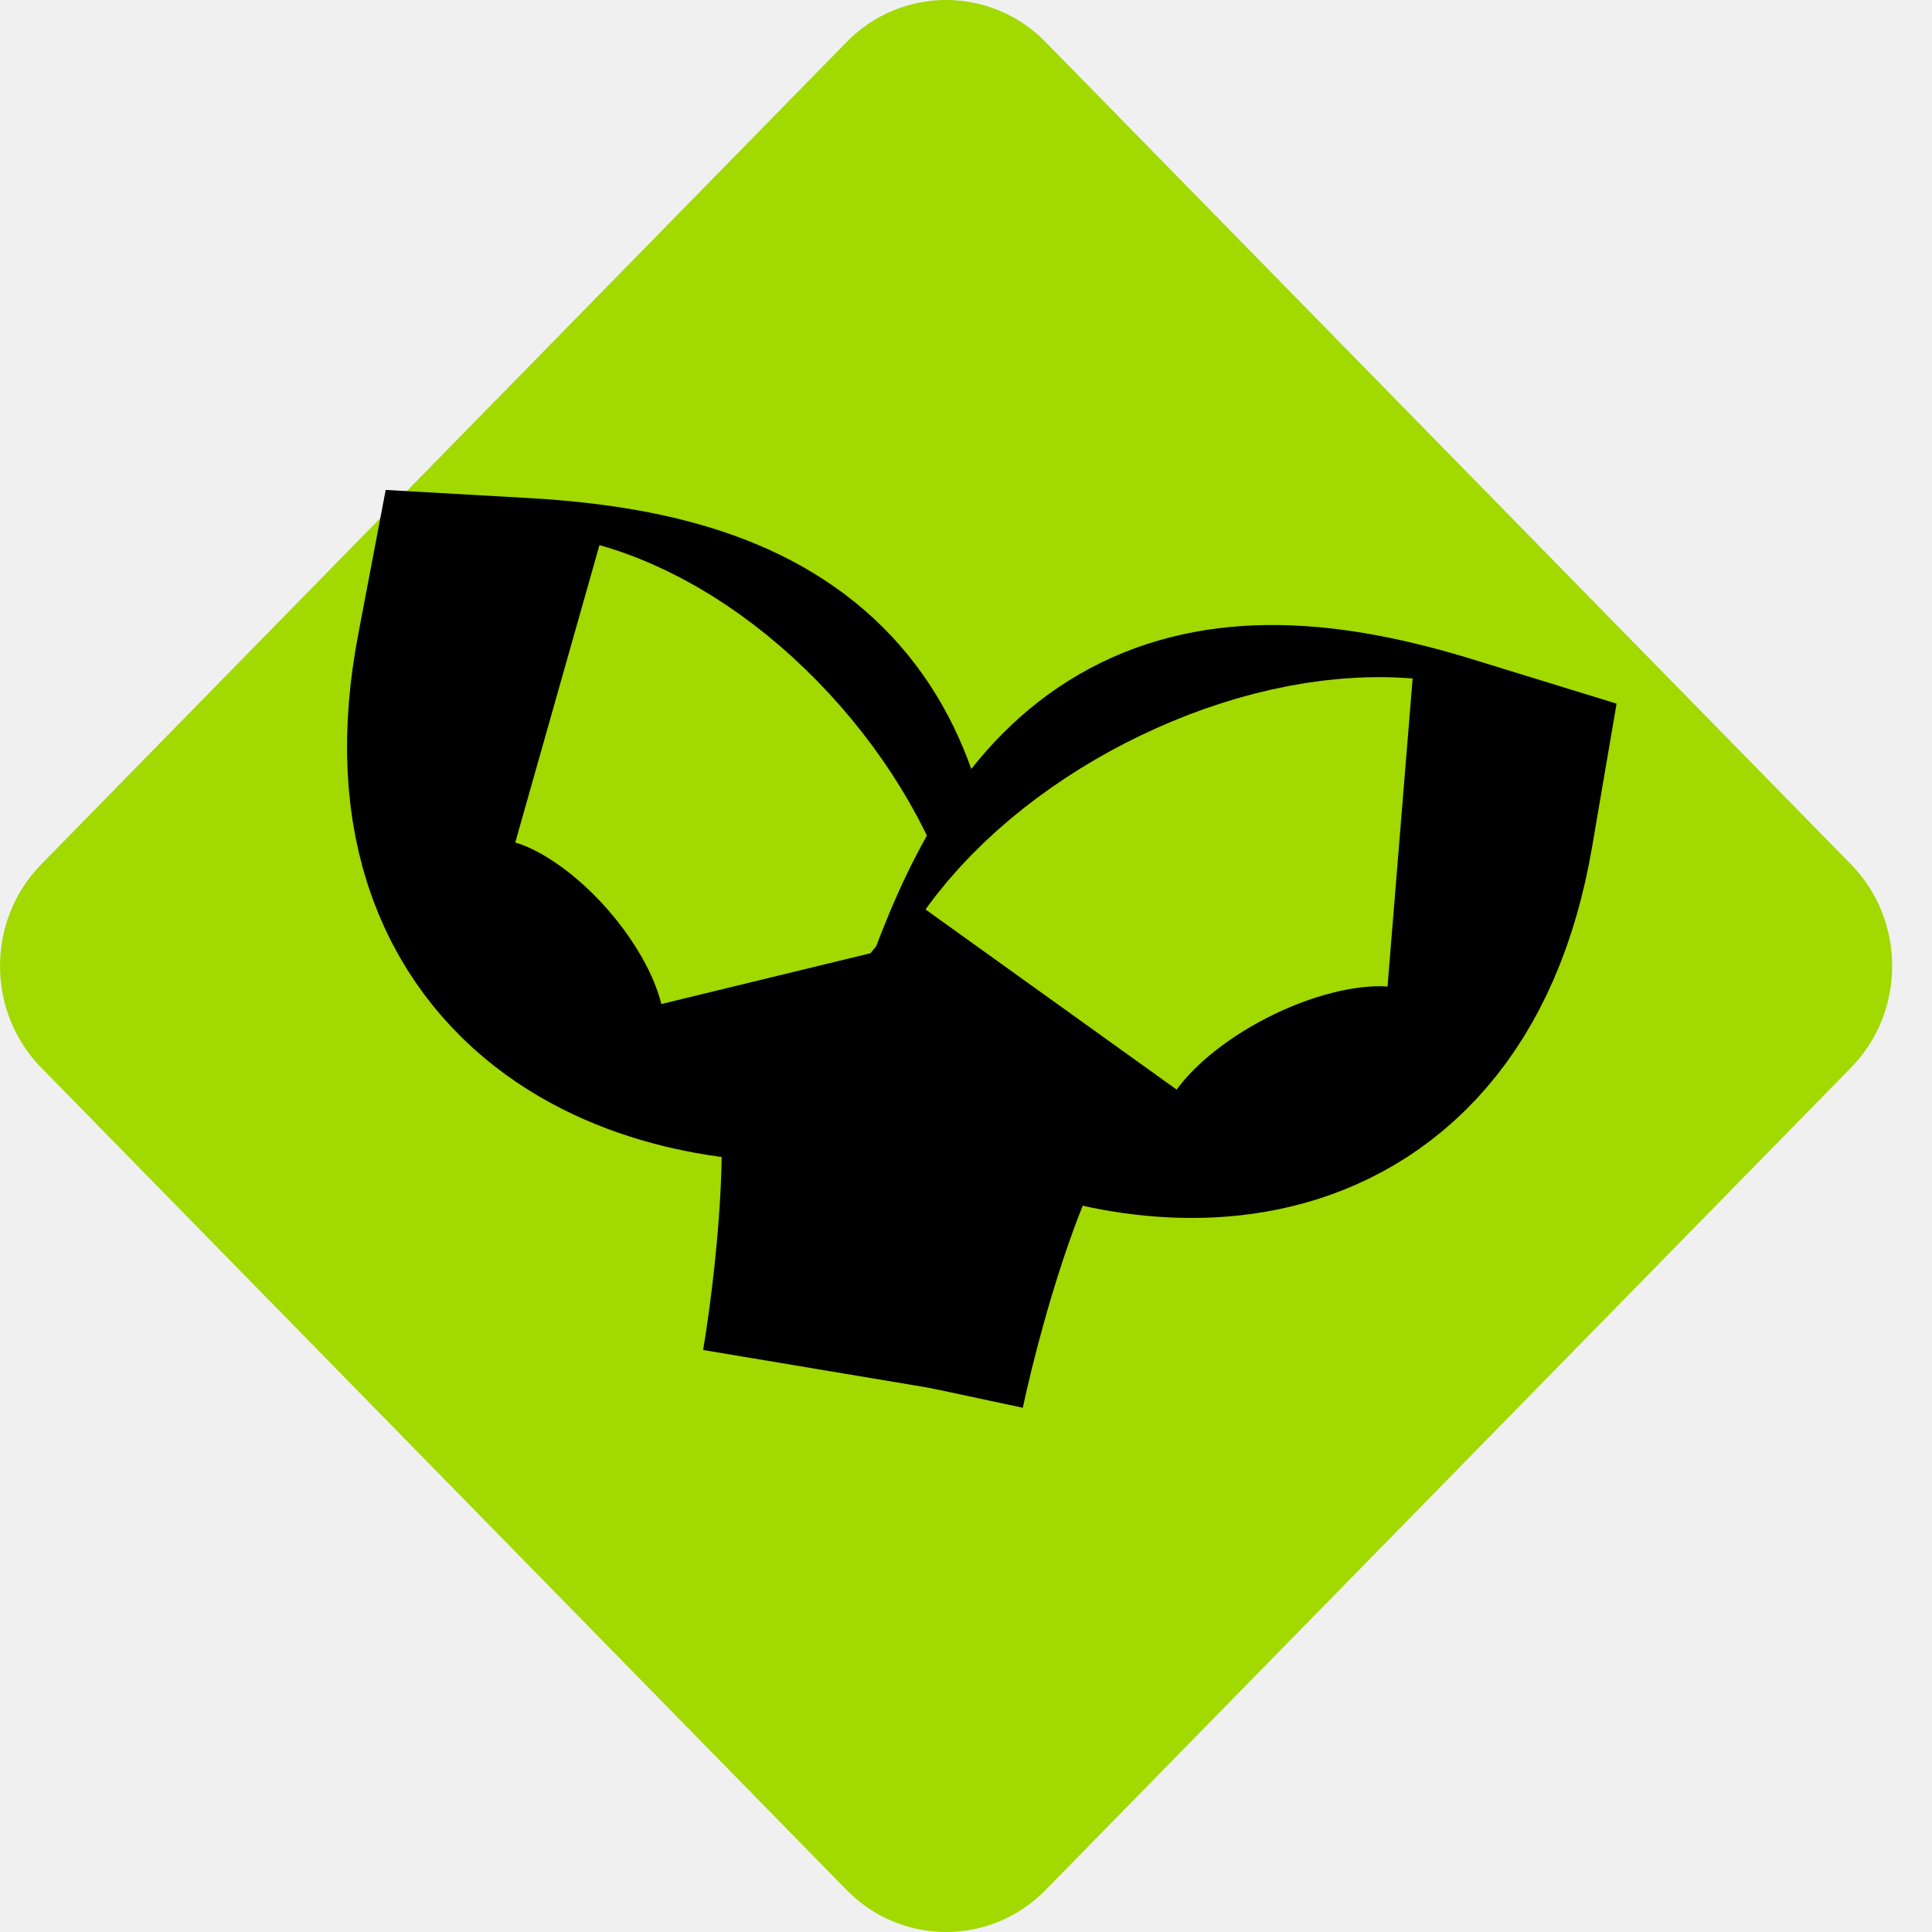
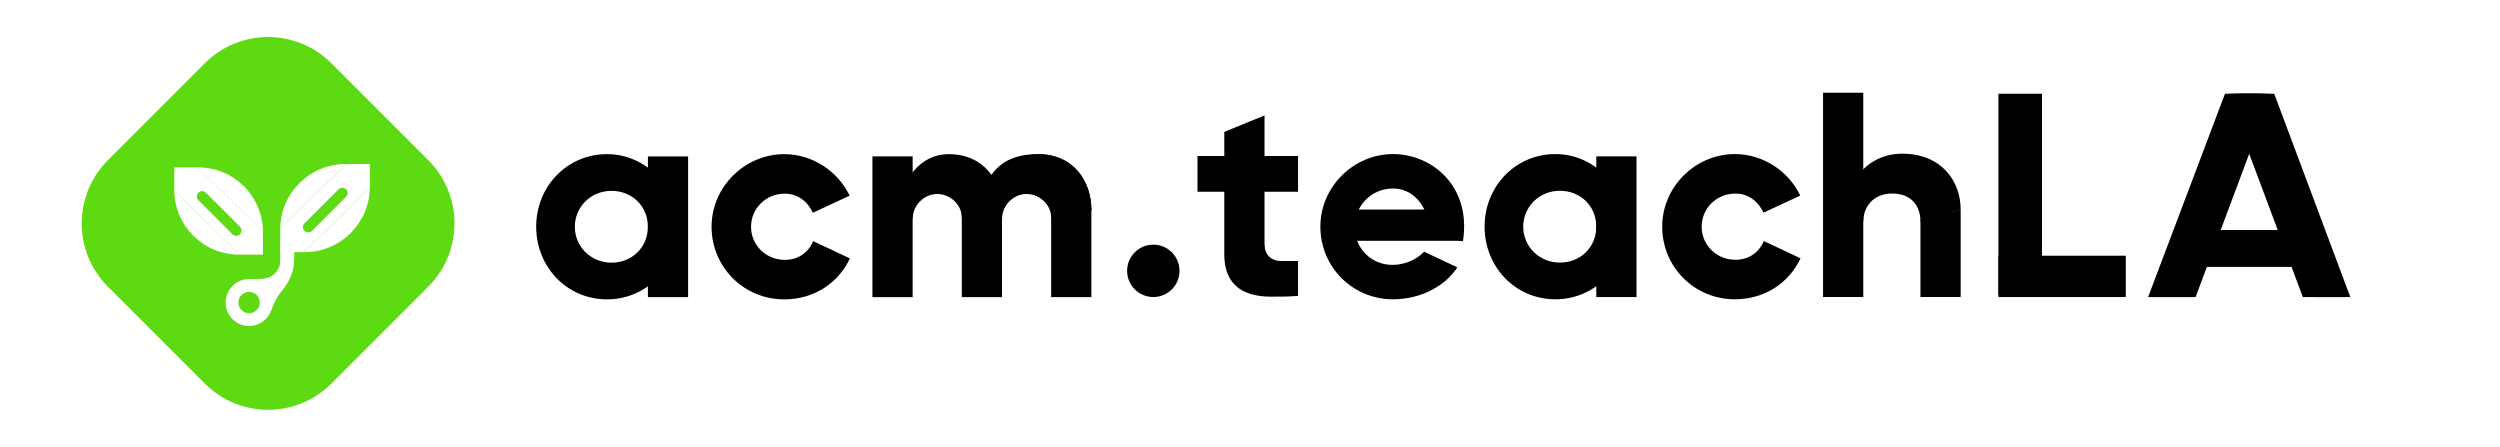
- <svg xmlns="http://www.w3.org/2000/svg" width="25" height="25" viewBox="0 0 25 25" fill="none">
-   <path d="M23.953 13.814L13.529 24.457C12.82 25.181 11.665 25.181 10.956 24.457L0.532 13.814C-0.177 13.089 -0.177 11.911 0.532 11.186L10.956 0.543C11.665 -0.181 12.82 -0.181 13.529 0.543L23.953 11.186C24.662 11.911 24.662 13.089 23.953 13.814Z" fill="#A1D900" />
-   <path d="M11.071 17.799C11.289 16.497 11.579 13.716 10.999 13.017" stroke="black" stroke-width="4" />
-   <path d="M10.979 12.873L10.978 12.999L10.852 13.012C9.996 13.098 8.749 12.986 7.804 12.347C7.329 12.025 6.93 11.57 6.701 10.945C6.472 10.32 6.415 9.535 6.605 8.557L6.628 8.436L6.751 8.443C8.408 8.539 9.483 8.921 10.136 9.665C10.786 10.407 10.986 11.476 10.979 12.873Z" fill="black" stroke="black" stroke-width="4" />
-   <path d="M10.501 12.52C10.13 10.993 8.653 9.386 7.212 8.978" stroke="#A1D900" stroke-width="4" />
-   <path d="M11.279 17.799C11.562 16.472 12.343 13.701 13.202 13.238" stroke="black" stroke-width="4" />
-   <path d="M13.171 13.051L13.127 13.17L13.24 13.227C13.987 13.6 15.158 13.926 16.236 13.668C16.779 13.538 17.297 13.26 17.721 12.768C18.144 12.277 18.466 11.58 18.63 10.623L18.651 10.5L18.534 10.464C16.997 9.982 15.889 9.96 15.041 10.415C14.194 10.868 13.644 11.775 13.171 13.051Z" fill="black" stroke="black" stroke-width="4" />
-   <path d="M13.601 12.934C14.535 11.632 16.57 10.647 18.117 10.773" stroke="#A1D900" stroke-width="4" />
+ <svg xmlns="http://www.w3.org/2000/svg" width="2238" height="400" fill="none" viewBox="0 0 2238 400">
+   <rect width="2238" height="400" fill="#fff" />
+   <rect width="36" height="125.954" x="580" y="140.034" fill="#000" />
+   <path fill="#000" fill-rule="evenodd" d="M543.451 267.988C580.986 267.988 607.938 235.793 607.938 202.988C607.938 172.002 581.165 137.988 543.451 137.988C507.384 137.988 480 167.09 480 202.988C480 238.887 507.384 267.988 543.451 267.988ZM547.403 235.133C565.895 235.133 580 221.356 580 202.988C580 184.62 565.895 170.843 547.403 170.843C528.91 170.843 514.588 185.235 514.588 202.988C514.588 220.741 528.91 235.133 547.403 235.133Z" clip-rule="evenodd" />
+   <path fill="#000" fill-rule="evenodd" d="M760.614 175.148L727.649 190.462C723.443 180.989 714.576 173.365 702.584 173.365C685.535 173.365 672.332 186.633 672.332 203C672.332 219.367 685.535 232.635 702.584 232.635C714.85 232.635 723.846 225.768 727.929 215.82L760.827 231.332C750.72 253.036 729.034 268 702 268C665.6 268 637 238.899 637 203C637 167.101 666.9 138 702 138C727.355 138 749.996 153.185 760.614 175.148Z" clip-rule="evenodd" />
+   <rect width="36" height="125.999" x="781" y="140.009" fill="#000" />
+   <path fill="#000" d="M861 189.009L897 186.009V266.009H861V189.009Z" />
+   <path fill="#000" d="M941 189.009L977 186.009V266.009H941V189.009Z" />
+   <path fill="#000" d="M849.264 138C881.122 138 896.999 162.408 896.999 188L860.999 194.693C860.999 183.626 850.999 173.664 838.999 173.664C826.999 173.664 816.999 184.007 816.999 196.007L807.465 182.551C803.712 173.664 817.312 138 849.264 138Z" />
+   <path fill="#000" d="M929.264 138C961.122 138 976.999 162.408 976.999 188L940.999 194.693C940.999 183.626 930.999 173.664 918.999 173.664C906.999 173.664 896.999 184.007 896.999 196.007L887.465 182.551C883.712 173.664 897.312 138 929.264 138Z" />
+   <path fill="#000" d="M929.264 138C961.122 138 977 162.408 977 188L941 191C941 179.933 931 171 919 171C907 171 897 179 897 191L879 172C887 154 897.313 138 929.264 138Z" />
+   <circle cx="1032.45" cy="242.454" r="23.454" fill="#000" />
+   <path fill="#5EDA12" d="M183.431 56.569C214.673 25.327 265.327 25.327 296.569 56.569L383.431 143.431C414.673 174.673 414.673 225.327 383.431 256.568L296.569 343.431C265.327 374.673 214.673 374.673 183.431 343.431L96.569 256.568C65.327 225.326 65.327 174.673 96.569 143.431L183.431 56.569Z" />
+   <path fill="#fff" d="M272.567 225.736C304.664 225.736 330.726 199.893 331.078 167.879L271.909 225.733C272.128 225.735 272.347 225.736 272.567 225.736Z" />
+   <path fill="#fff" d="M309.375 146.838C277.277 146.838 251.216 172.682 250.863 204.696L310.032 146.842C309.813 146.839 309.594 146.838 309.375 146.838Z" />
+   <path fill="#fff" d="M331.078 146.837H310.039V167.877H331.078V146.837Z" />
+   <rect width="21.039" height="21.039" fill="#fff" transform="matrix(-1 0 0 1 271.911 204.696)" />
+   <path fill="#fff" d="M310.039 146.837L331.078 167.877L271.906 225.734L250.866 204.695L310.039 146.837Z" />
+   <path stroke="#fff" stroke-width="12.486" d="M257.111 220.277V231.891C257.111 244.223 250.587 255.634 239.959 261.889L237.499 263.337" />
+   <path fill="#fff" d="M213.93 227.932C182.16 227.932 156.365 202.352 156.016 170.665L214.581 227.929C214.364 227.931 214.148 227.932 213.93 227.932Z" />
+   <path fill="#fff" d="M177.468 149.843C209.238 149.843 235.034 175.423 235.383 207.11L176.817 149.847C177.034 149.844 177.251 149.843 177.468 149.843Z" />
+   <path fill="#fff" d="M156.001 149.841H176.825V170.666H156.001V149.841Z" />
+   <rect width="20.825" height="20.825" x="214.574" y="207.11" fill="#fff" />
+   <path fill="#fff" d="M176.825 149.842L156 170.666L214.569 227.934L235.393 207.109L176.825 149.842Z" />
+   <path fill="#5EDA12" fill-rule="evenodd" d="M214.801 209.687C212.941 211.547 209.927 211.547 208.067 209.687L177.594 179.214C175.735 177.355 175.735 174.34 177.594 172.481C179.454 170.621 182.468 170.621 184.328 172.481L214.801 202.954C216.66 204.813 216.66 207.828 214.801 209.687Z" clip-rule="evenodd" />
+   <path fill="#5EDA12" fill-rule="evenodd" d="M272.562 206.687C274.421 208.546 277.436 208.546 279.295 206.687L309.768 176.214C311.628 174.354 311.628 171.34 309.768 169.48C307.909 167.621 304.894 167.621 303.035 169.48L272.562 199.953C270.702 201.813 270.702 204.827 272.562 206.687Z" clip-rule="evenodd" />
+   <path fill="#fff" fill-rule="evenodd" d="M223 280.41C228.287 280.41 232.573 276.124 232.573 270.837C232.573 265.551 228.287 261.265 223 261.265C217.713 261.265 213.427 265.551 213.427 270.837C213.427 276.124 217.713 280.41 223 280.41ZM223 291.837C234.598 291.837 244 282.435 244 270.837C244 259.239 234.598 249.837 223 249.837C211.402 249.837 202 259.239 202 270.837C202 282.435 211.402 291.837 223 291.837Z" clip-rule="evenodd" />
+   <path fill="#fff" d="M250 238.837C244.5 250.837 235.4 249.837 223 249.837L247 262.837L250 238.837Z" />
+   <path fill="#fff" d="M255 256.837C252.167 260.337 246 267.837 243 277.337L237 257.837L255 256.837Z" />
+   <path fill="#000" d="M1096 227.955L1132 222.876V103.337L1096 118.047L1096 227.955Z" />
+   <path fill="#000" d="M1072 139.65H1162V171.65H1072V139.65Z" />
+   <path fill="#000" d="M1138 265.565C1100.43 265.565 1096 242.364 1096 227.6C1106.28 221.418 1124.8 219.609 1132 219.609C1132 226.639 1137 233.67 1147 233.67H1162L1162 264.862C1153 265.565 1149.47 265.565 1138 265.565Z" />
+   <path fill="#000" fill-rule="evenodd" d="M1247 137.922C1211.9 137.922 1182 167.023 1182 202.922V202.922C1182 238.82 1210.6 267.922 1247 267.922C1273.43 267.922 1294.82 254.738 1304.57 239.325L1274.9 225.328C1269.76 230.626 1262.79 234.471 1255.06 236.154C1252.56 236.771 1249.89 237.098 1247.07 237.098C1246.94 237.098 1246.82 237.097 1246.69 237.096C1246.56 237.097 1246.43 237.098 1246.3 237.098C1227.43 237.098 1212.81 222.113 1212.81 203.628C1212.81 203.514 1212.81 203.401 1212.81 203.29C1212.81 203.167 1212.81 203.044 1212.81 202.921C1212.81 184.046 1227.76 168.745 1247.07 168.745C1263.88 168.745 1275.27 182.223 1277.94 196.539C1281.65 196.465 1283.79 198.281 1283.79 204.236C1283.79 205.726 1283.68 207.19 1283.45 208.622L1307.28 215.694L1309.63 215.933C1317.34 166.905 1282.1 137.922 1247 137.922Z" clip-rule="evenodd" />
+   <path fill="#000" d="M1199.13 187.577H1279.37L1309.63 215.577H1306.07H1199.58L1199.13 187.577Z" />
+   <rect width="36" height="125.954" x="1429" y="139.968" fill="#000" />
+   <path fill="#000" fill-rule="evenodd" d="M1392.45 267.922C1429.99 267.922 1456.94 235.726 1456.94 202.922C1456.94 171.936 1430.17 137.922 1392.45 137.922C1356.38 137.922 1329 167.023 1329 202.922C1329 238.82 1356.38 267.922 1392.45 267.922ZM1396.4 235.066C1414.9 235.066 1429 221.289 1429 202.921C1429 184.553 1414.9 170.777 1396.4 170.777C1377.91 170.777 1363.59 185.168 1363.59 202.921C1363.59 220.674 1377.91 235.066 1396.4 235.066Z" clip-rule="evenodd" />
+   <path fill="#000" fill-rule="evenodd" d="M1611.61 175.07L1578.65 190.383C1574.44 180.911 1565.58 173.287 1553.58 173.287C1536.54 173.287 1523.33 186.555 1523.33 202.922C1523.33 219.288 1536.54 232.556 1553.58 232.556C1565.85 232.556 1574.85 225.689 1578.93 215.742L1611.83 231.254C1601.72 252.958 1580.03 267.922 1553 267.922C1516.6 267.922 1488 238.82 1488 202.922C1488 167.023 1517.9 137.922 1553 137.922C1578.35 137.922 1601 153.107 1611.61 175.07Z" clip-rule="evenodd" />
+   <rect width="36" height="182.888" x="1632" y="83" fill="#000" />
+   <path fill="#000" d="M1719.19 196.47L1755.19 187.546V265.882H1719.19L1719.19 196.47Z" />
+   <path fill="#000" d="M1702.88 137.573C1737.79 137.573 1755.19 161.982 1755.19 187.573L1719.19 198.237C1719.19 184.813 1711.44 173.237 1693.92 173.237C1676.1 173.237 1668 186.237 1668 198.237L1657.09 182.124C1651.08 169.759 1667.88 137.573 1702.88 137.573Z" />
+   <path fill="#000" d="M1789 83.921H1828V263.921H1789V83.921Z" />
+   <path fill="#000" d="M1789 228.921H1903V265.921H1789V228.921Z" />
+   <path fill="#000" d="M1991.8 83.921L2023 83.921L2021.51 105.55L1960.88 265.921L1923 265.921L1991.8 83.921Z" />
+   <path fill="#000" d="M2030.88 83.921L2000 83.921L2001.47 105.55L2061.5 265.921L2099 265.921L2030.88 83.921Z" />
+   <path fill="#000" d="M1996.12 83.921L2027 83.921L2025.53 105.55L1965.5 265.921L1928 265.921L1996.12 83.921Z" />
+   <path fill="#000" d="M2035.88 83.921L2005 83.921L2073.12 265.921L2104 265.921L2035.88 83.921Z" />
+   <path fill="#000" d="M1959 205.921H2066V238.921H1959V205.921Z" />
</svg>
